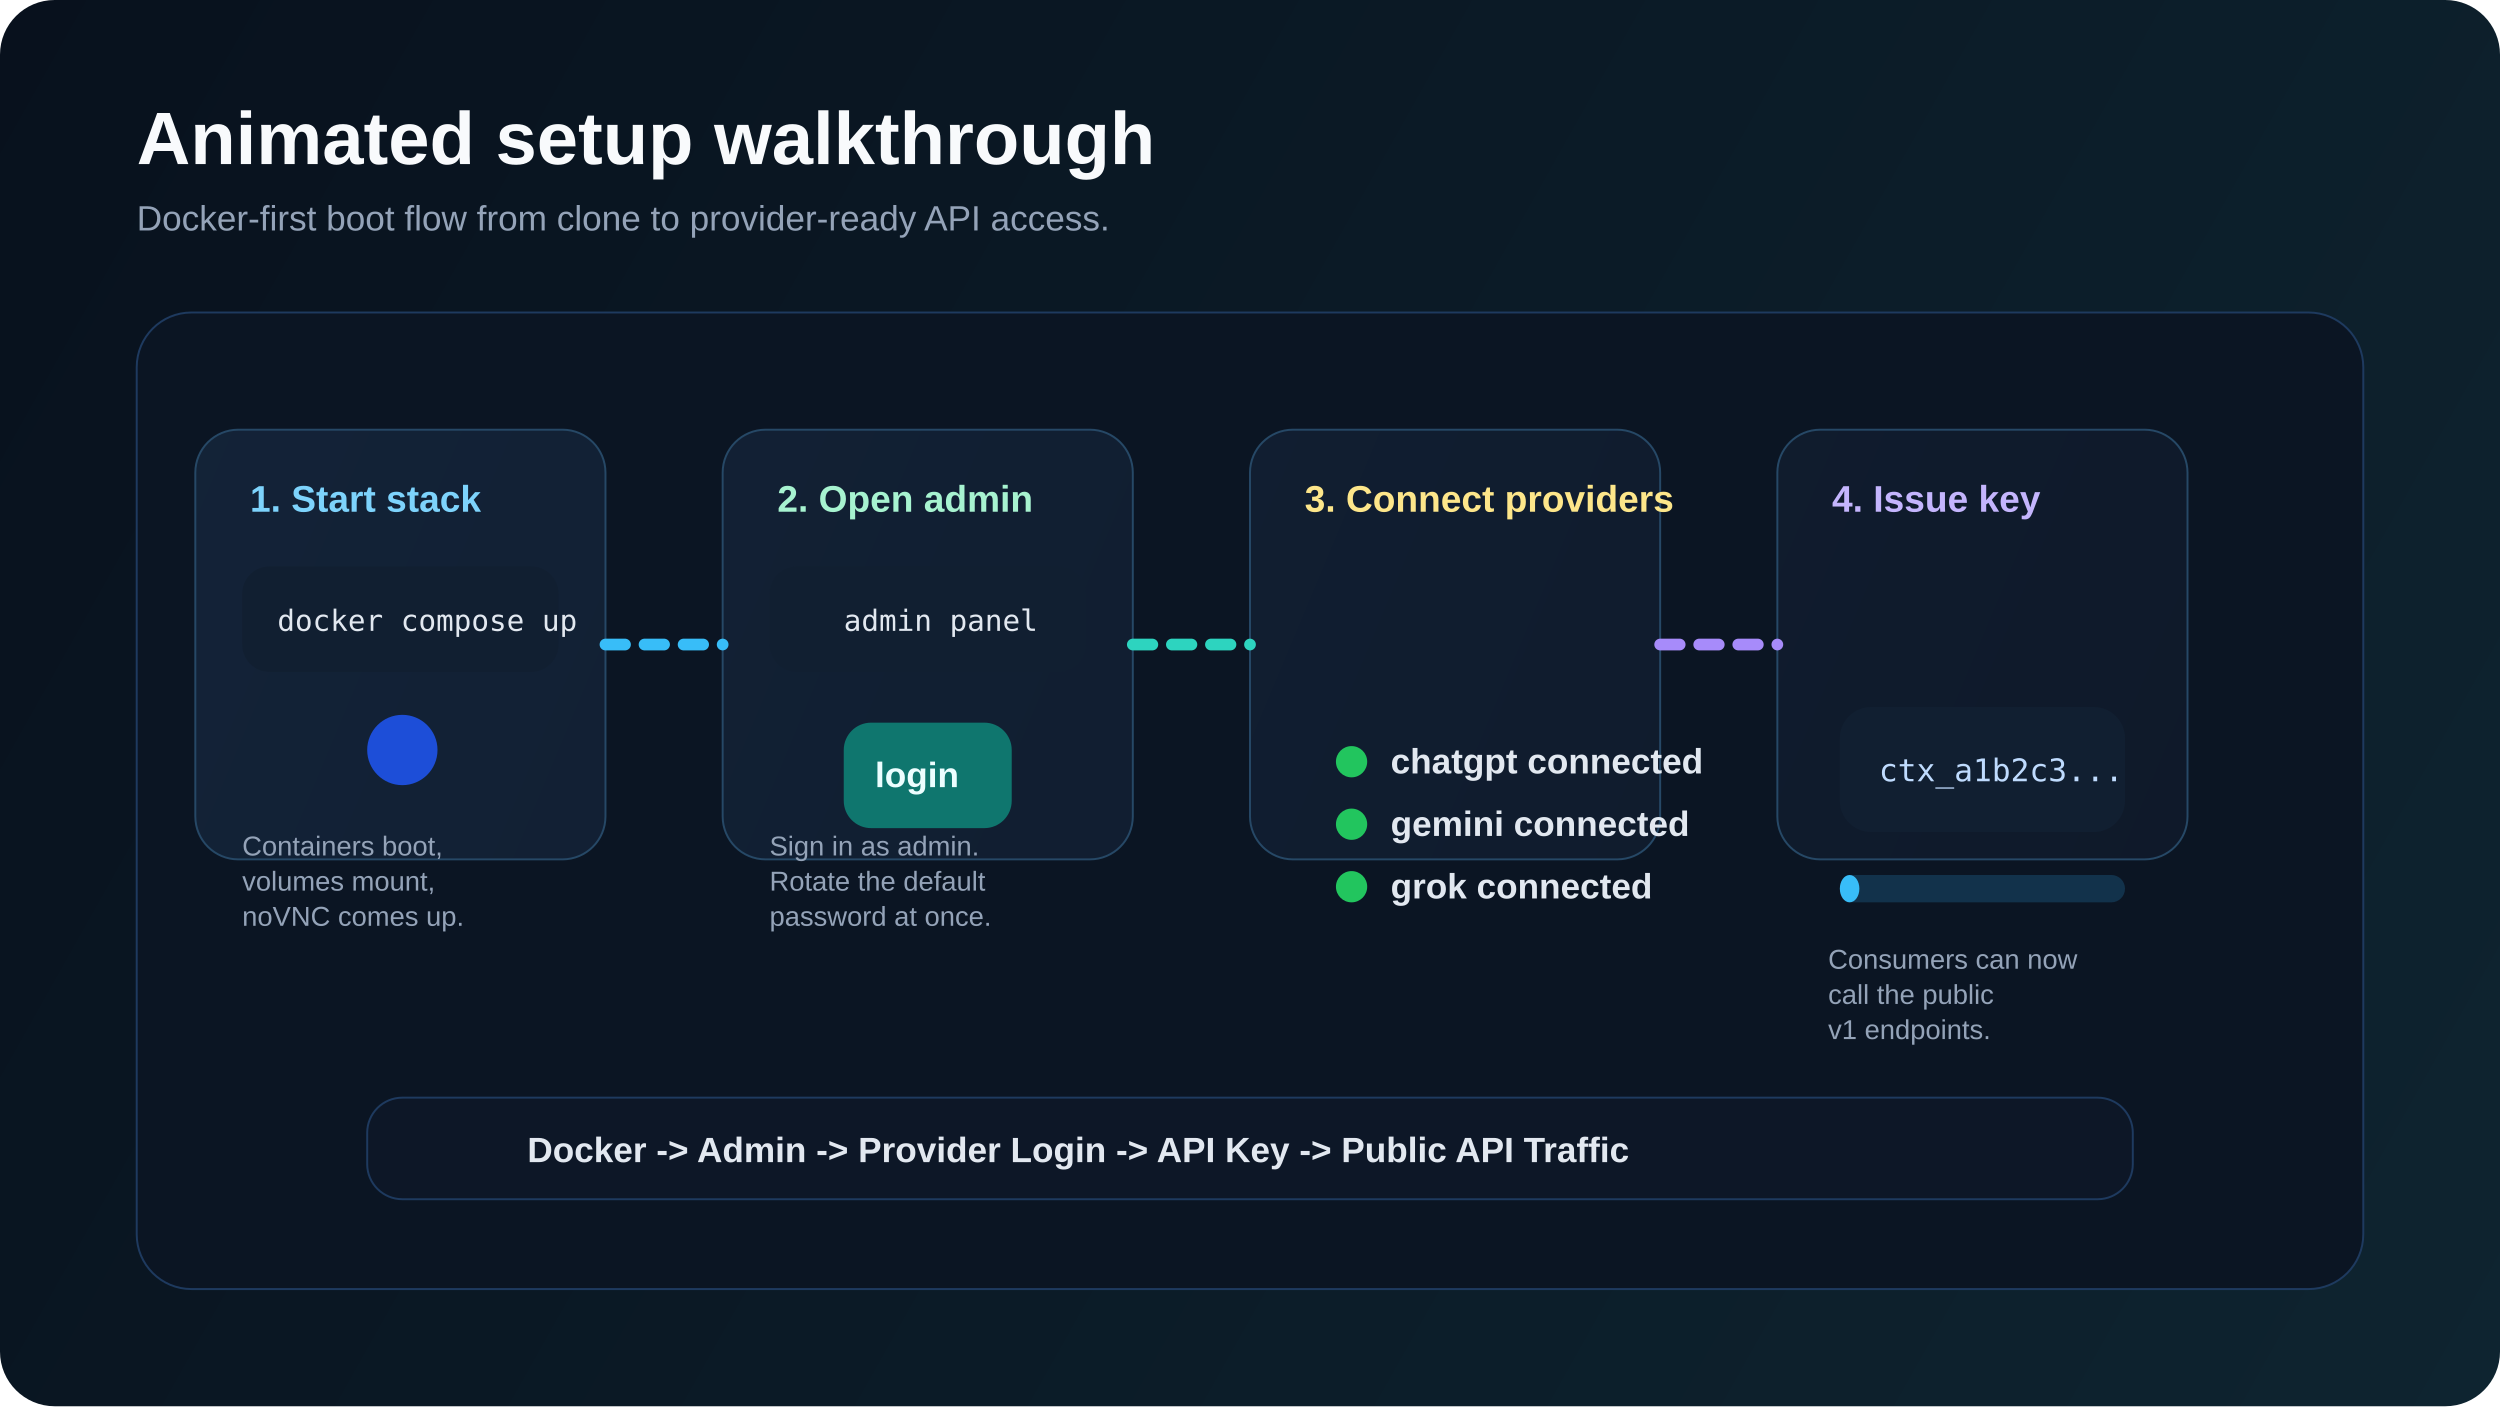
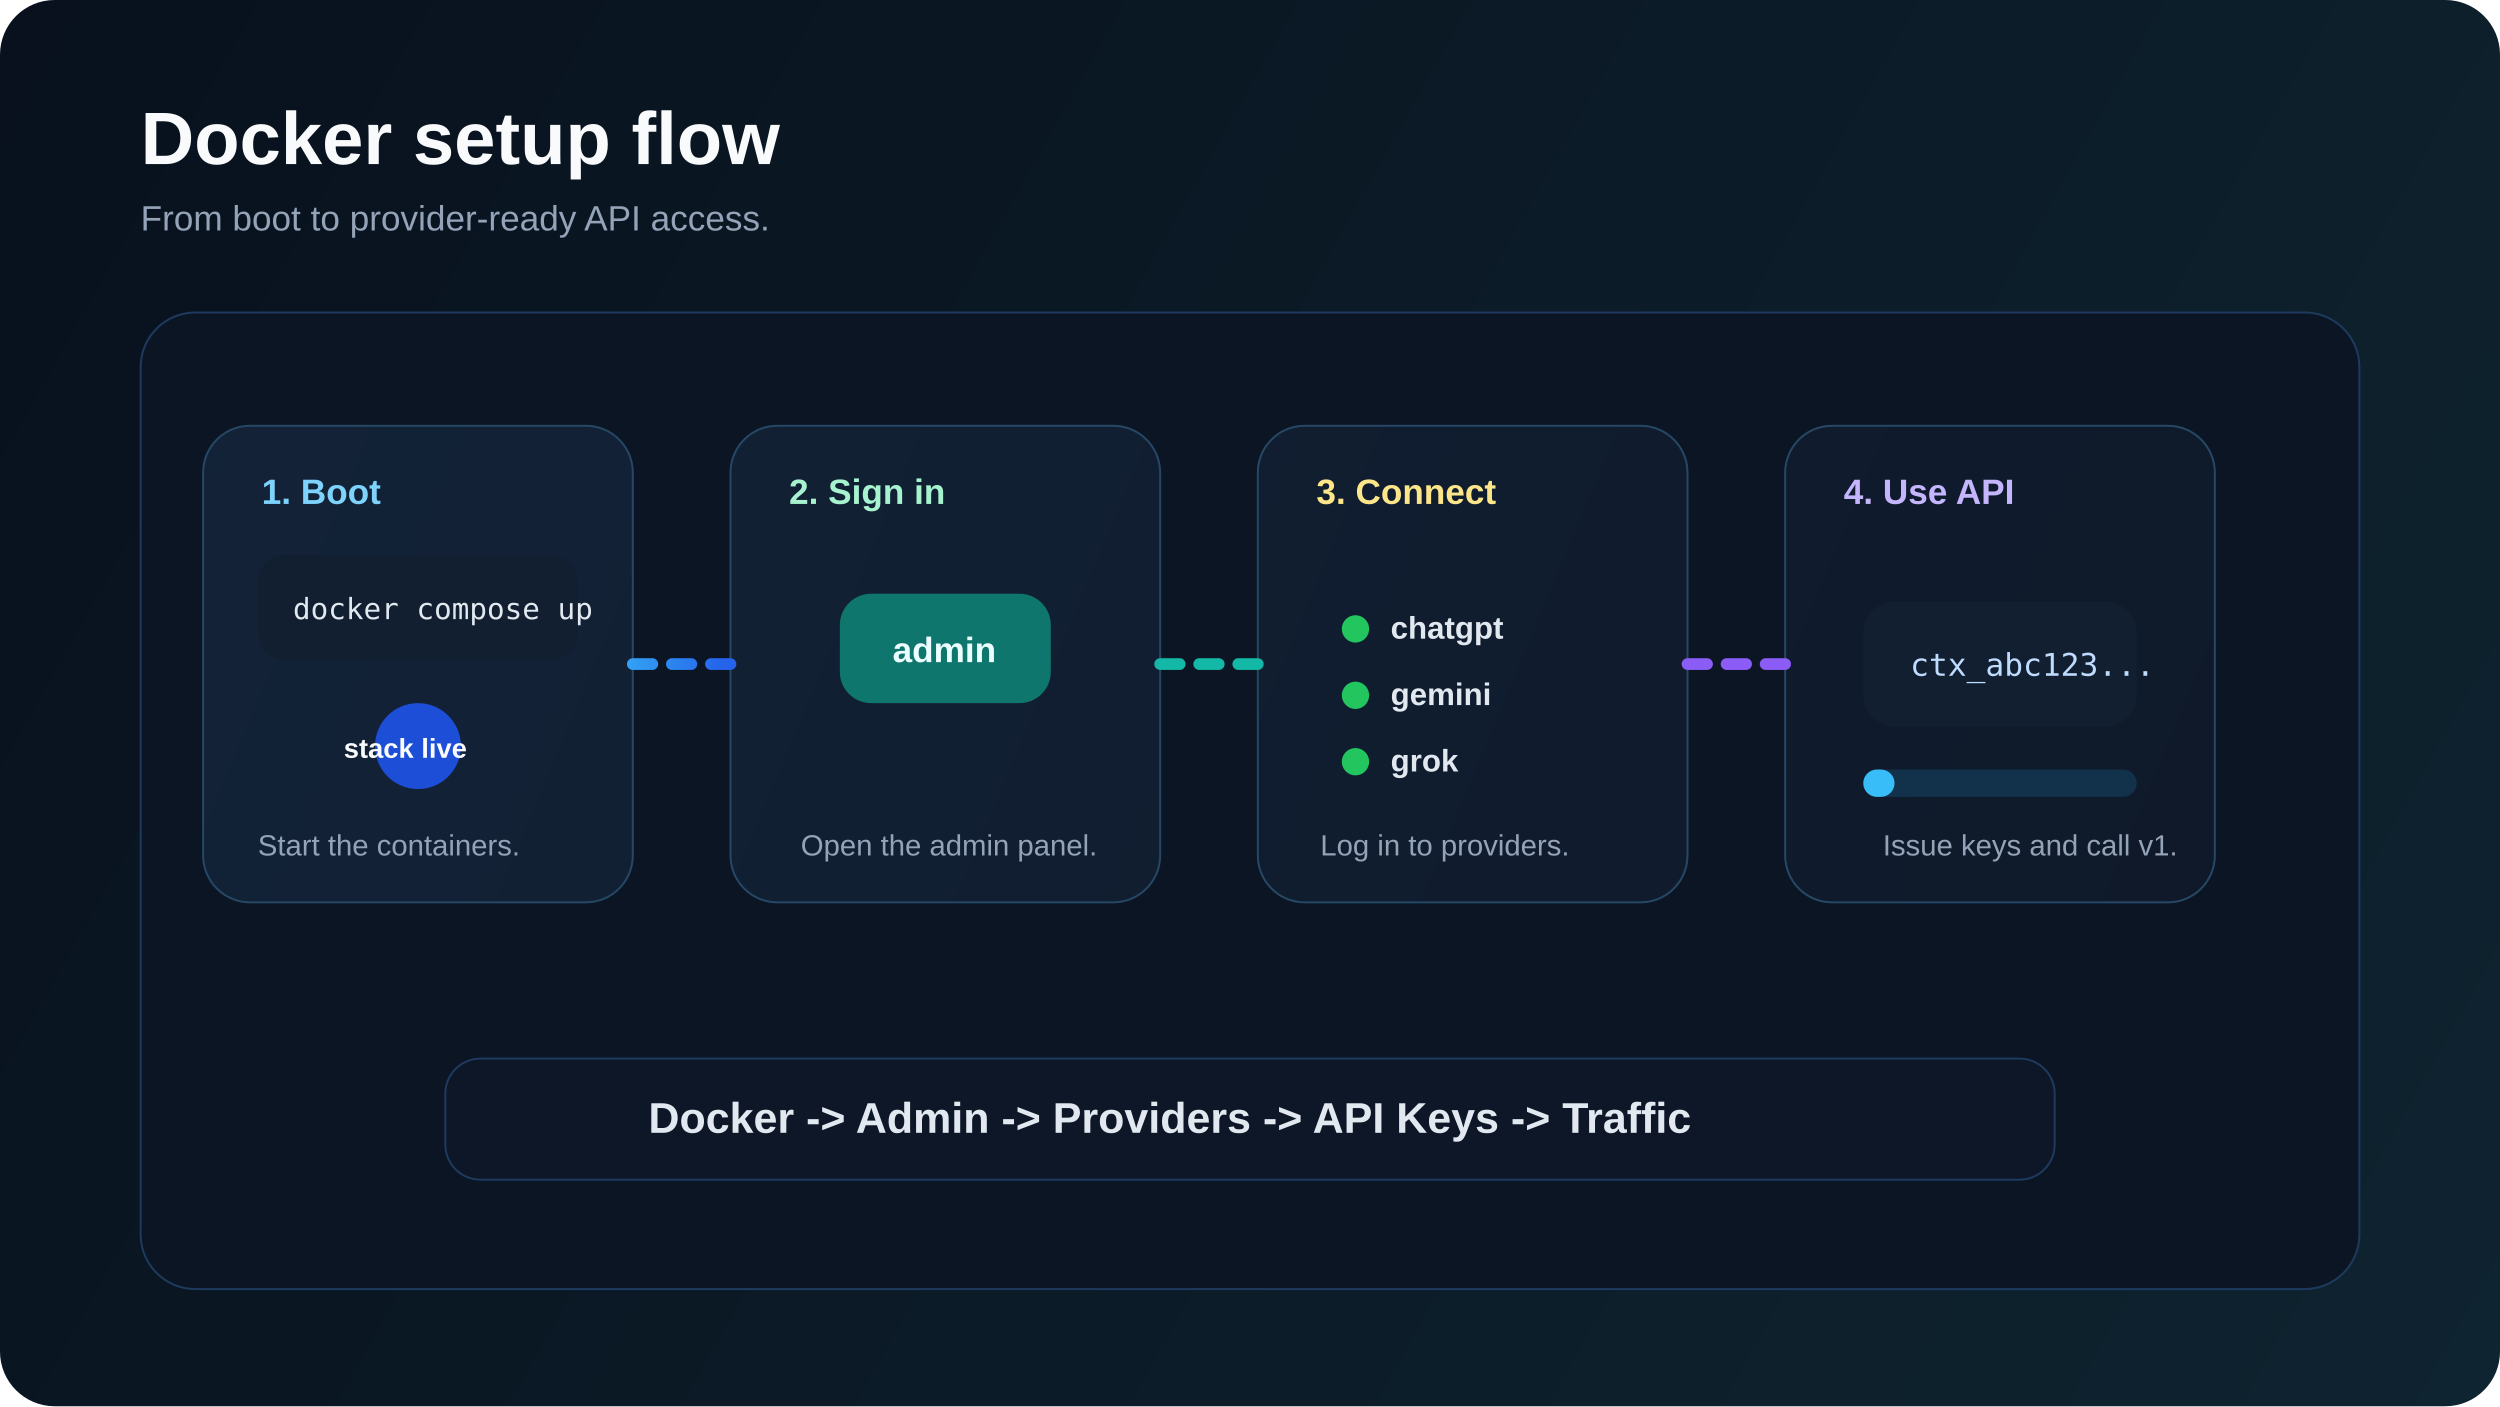
<svg xmlns="http://www.w3.org/2000/svg" width="1280" height="720" viewBox="0 0 1280 720" fill="none">
  <defs>
    <linearGradient id="bg" x1="0" y1="0" x2="1280" y2="720" gradientUnits="userSpaceOnUse">
      <stop stop-color="#08111D" />
      <stop offset="1" stop-color="#0E2430" />
    </linearGradient>
    <linearGradient id="card" x1="90" y1="150" x2="1190" y2="610" gradientUnits="userSpaceOnUse">
      <stop stop-color="#132338" />
      <stop offset="1" stop-color="#0E1828" />
    </linearGradient>
+     <linearGradient id="lineA" x1="300" y1="0" x2="370" y2="0" gradientUnits="userSpaceOnUse">
+       <stop stop-color="#38BDF8" />
+       <stop offset="1" stop-color="#2563EB" />
+     </linearGradient>
+     <linearGradient id="lineB" x1="0" y1="0" x2="70" y2="0" gradientUnits="userSpaceOnUse">
+       <stop stop-color="#2DD4BF" />
+       <stop offset="1" stop-color="#14B8A6" />
+     </linearGradient>
+     <linearGradient id="lineC" x1="0" y1="0" x2="70" y2="0" gradientUnits="userSpaceOnUse">
+       <stop stop-color="#A78BFA" />
+       <stop offset="1" stop-color="#8B5CF6" />
+     </linearGradient>
  </defs>
  <rect width="1280" height="720" rx="28" fill="url(#bg)" />
-   <text x="70" y="84" fill="#F8FAFC" font-family="Segoe UI, Arial, sans-serif" font-size="38" font-weight="800">Animated setup walkthrough</text>
-   <text x="70" y="118" fill="#94A3B8" font-family="Segoe UI, Arial, sans-serif" font-size="18">Docker-first boot flow from clone to provider-ready API access.</text>
-   <rect x="70" y="160" width="1140" height="500" rx="28" fill="#0B1523" stroke="#1E3A5F" />
+   <text x="72" y="84" fill="#F8FAFC" font-family="Segoe UI, Arial, sans-serif" font-size="38" font-weight="800">Docker setup flow</text>
+   <text x="72" y="118" fill="#94A3B8" font-family="Segoe UI, Arial, sans-serif" font-size="18">From boot to provider-ready API access.</text>
+   <rect x="72" y="160" width="1136" height="500" rx="28" fill="#0B1523" stroke="#1E3A5F" />
  <g>
-     <rect x="100" y="220" width="210" height="220" rx="22" fill="url(#card)" stroke="#264866" />
-     <text x="128" y="262" fill="#7DD3FC" font-family="Segoe UI, Arial, sans-serif" font-size="19" font-weight="700">1. Start stack</text>
-     <rect x="124" y="290" width="162" height="54" rx="14" fill="#111F31" />
-     <text x="142" y="323" fill="#E2E8F0" font-family="Consolas, monospace" font-size="15">docker compose up</text>
-     <circle cx="206" cy="384" r="18" fill="#1D4ED8">
-       <animate attributeName="opacity" values="0.35;1;0.35" dur="3s" begin="0s" repeatCount="indefinite" />
+     <rect x="104" y="218" width="220" height="244" rx="24" fill="url(#card)" stroke="#264866" />
+     <text x="134" y="258" fill="#7DD3FC" font-family="Segoe UI, Arial, sans-serif" font-size="18" font-weight="700">1. Boot</text>
+     <rect x="132" y="284" width="164" height="54" rx="14" fill="#111F31" />
+     <text x="150" y="317" fill="#E2E8F0" font-family="Consolas, monospace" font-size="15">docker compose up</text>
+     <circle cx="214" cy="382" r="22" fill="#1D4ED8">
+       <animate attributeName="opacity" values="0.35;1;0.35" dur="2.8s" repeatCount="indefinite" />
    </circle>
-     <text x="124" y="438" fill="#94A3B8" font-family="Segoe UI, Arial, sans-serif" font-size="14">
-       <tspan x="124" dy="0">Containers boot,</tspan>
-       <tspan x="124" dy="18">volumes mount,</tspan>
-       <tspan x="124" dy="18">noVNC comes up.</tspan>
-     </text>
+     <text x="176" y="388" fill="#F8FAFC" font-family="Segoe UI, Arial, sans-serif" font-size="14" font-weight="700">stack live</text>
+     <text x="132" y="438" fill="#94A3B8" font-family="Segoe UI, Arial, sans-serif" font-size="15">Start the containers.</text>
  </g>
  <g>
-     <rect x="370" y="220" width="210" height="220" rx="22" fill="url(#card)" stroke="#264866" />
-     <text x="398" y="262" fill="#A7F3D0" font-family="Segoe UI, Arial, sans-serif" font-size="19" font-weight="700">2. Open admin</text>
-     <rect x="394" y="290" width="162" height="54" rx="14" fill="#111F31" />
-     <text x="432" y="323" fill="#E2E8F0" font-family="Consolas, monospace" font-size="15">admin panel</text>
-     <rect x="432" y="370" width="86" height="54" rx="14" fill="#0F766E">
-       <animate attributeName="opacity" values="0.25;1;0.25" dur="3s" begin="0.5s" repeatCount="indefinite" />
+     <rect x="374" y="218" width="220" height="244" rx="24" fill="url(#card)" stroke="#264866" />
+     <text x="404" y="258" fill="#A7F3D0" font-family="Segoe UI, Arial, sans-serif" font-size="18" font-weight="700">2. Sign in</text>
+     <rect x="430" y="304" width="108" height="56" rx="16" fill="#0F766E">
+       <animate attributeName="opacity" values="0.35;1;0.35" dur="2.8s" begin="0.4s" repeatCount="indefinite" />
    </rect>
-     <text x="448" y="403" fill="#ECFEFF" font-family="Segoe UI, Arial, sans-serif" font-size="18" font-weight="700">login</text>
-     <text x="394" y="438" fill="#94A3B8" font-family="Segoe UI, Arial, sans-serif" font-size="14">
-       <tspan x="394" dy="0">Sign in as admin.</tspan>
-       <tspan x="394" dy="18">Rotate the default</tspan>
-       <tspan x="394" dy="18">password at once.</tspan>
-     </text>
+     <text x="457" y="339" fill="#ECFEFF" font-family="Segoe UI, Arial, sans-serif" font-size="18" font-weight="700">admin</text>
+     <text x="410" y="438" fill="#94A3B8" font-family="Segoe UI, Arial, sans-serif" font-size="15">Open the admin panel.</text>
  </g>
  <g>
-     <rect x="640" y="220" width="210" height="220" rx="22" fill="url(#card)" stroke="#264866" />
-     <text x="668" y="262" fill="#FDE68A" font-family="Segoe UI, Arial, sans-serif" font-size="19" font-weight="700">3. Connect providers</text>
-     <circle cx="692" cy="390" r="8" fill="#22C55E">
-       <animate attributeName="r" values="6;10;6" dur="2.4s" begin="1s" repeatCount="indefinite" />
+     <rect x="644" y="218" width="220" height="244" rx="24" fill="url(#card)" stroke="#264866" />
+     <text x="674" y="258" fill="#FDE68A" font-family="Segoe UI, Arial, sans-serif" font-size="18" font-weight="700">3. Connect</text>
+     <circle cx="694" cy="322" r="7" fill="#22C55E">
+       <animate attributeName="r" values="6;10;6" dur="2.2s" begin="0.8s" repeatCount="indefinite" />
    </circle>
-     <text x="712" y="396" fill="#E2E8F0" font-family="Segoe UI, Arial, sans-serif" font-size="18" font-weight="700">chatgpt connected</text>
-     <circle cx="692" cy="422" r="8" fill="#22C55E">
-       <animate attributeName="r" values="6;10;6" dur="2.4s" begin="1.3s" repeatCount="indefinite" />
+     <text x="712" y="327" fill="#E2E8F0" font-family="Segoe UI, Arial, sans-serif" font-size="16" font-weight="700">chatgpt</text>
+     <circle cx="694" cy="356" r="7" fill="#22C55E">
+       <animate attributeName="r" values="6;10;6" dur="2.2s" begin="1.1s" repeatCount="indefinite" />
    </circle>
-     <text x="712" y="428" fill="#E2E8F0" font-family="Segoe UI, Arial, sans-serif" font-size="18" font-weight="700">gemini connected</text>
-     <circle cx="692" cy="454" r="8" fill="#22C55E">
-       <animate attributeName="r" values="6;10;6" dur="2.4s" begin="1.6s" repeatCount="indefinite" />
+     <text x="712" y="361" fill="#E2E8F0" font-family="Segoe UI, Arial, sans-serif" font-size="16" font-weight="700">gemini</text>
+     <circle cx="694" cy="390" r="7" fill="#22C55E">
+       <animate attributeName="r" values="6;10;6" dur="2.2s" begin="1.4s" repeatCount="indefinite" />
    </circle>
-     <text x="712" y="460" fill="#E2E8F0" font-family="Segoe UI, Arial, sans-serif" font-size="18" font-weight="700">grok connected</text>
+     <text x="712" y="395" fill="#E2E8F0" font-family="Segoe UI, Arial, sans-serif" font-size="16" font-weight="700">grok</text>
+     <text x="676" y="438" fill="#94A3B8" font-family="Segoe UI, Arial, sans-serif" font-size="15">Log in to providers.</text>
  </g>
  <g>
-     <rect x="910" y="220" width="210" height="220" rx="22" fill="url(#card)" stroke="#264866" />
-     <text x="938" y="262" fill="#C4B5FD" font-family="Segoe UI, Arial, sans-serif" font-size="19" font-weight="700">4. Issue key</text>
-     <rect x="942" y="362" width="146" height="64" rx="16" fill="#111F31" />
-     <text x="962" y="400" fill="#BFDBFE" font-family="Consolas, monospace" font-size="16">ctx_a1b2c3...</text>
-     <rect x="942" y="448" width="146" height="14" rx="7" fill="#12324B" />
-     <rect x="942" y="448" width="10" height="14" rx="7" fill="#38BDF8">
-       <animate attributeName="width" values="10;146;10" dur="3s" begin="2s" repeatCount="indefinite" />
+     <rect x="914" y="218" width="220" height="244" rx="24" fill="url(#card)" stroke="#264866" />
+     <text x="944" y="258" fill="#C4B5FD" font-family="Segoe UI, Arial, sans-serif" font-size="18" font-weight="700">4. Use API</text>
+     <rect x="954" y="308" width="140" height="64" rx="16" fill="#111F31" />
+     <text x="978" y="346" fill="#BFDBFE" font-family="Consolas, monospace" font-size="16">ctx_abc123...</text>
+     <rect x="954" y="394" width="140" height="14" rx="7" fill="#12324B" />
+     <rect x="954" y="394" width="16" height="14" rx="7" fill="#38BDF8">
+       <animate attributeName="width" values="16;140;16" dur="2.8s" begin="1.8s" repeatCount="indefinite" />
    </rect>
-     <text x="936" y="496" fill="#94A3B8" font-family="Segoe UI, Arial, sans-serif" font-size="14">
-       <tspan x="936" dy="0">Consumers can now</tspan>
-       <tspan x="936" dy="18">call the public</tspan>
-       <tspan x="936" dy="18">v1 endpoints.</tspan>
-     </text>
+     <text x="964" y="438" fill="#94A3B8" font-family="Segoe UI, Arial, sans-serif" font-size="15">Issue keys and call v1.</text>
  </g>
-   <path d="M310 330H370" stroke="#38BDF8" stroke-width="6" stroke-linecap="round" stroke-dasharray="10 10">
-     <animate attributeName="stroke-dashoffset" from="20" to="0" dur="1.2s" repeatCount="indefinite" />
+   <path d="M324 340H374" stroke="url(#lineA)" stroke-width="6" stroke-linecap="round" stroke-dasharray="10 10">
+     <animate attributeName="stroke-dashoffset" from="20" to="0" dur="1s" repeatCount="indefinite" />
  </path>
-   <path d="M580 330H640" stroke="#2DD4BF" stroke-width="6" stroke-linecap="round" stroke-dasharray="10 10">
-     <animate attributeName="stroke-dashoffset" from="20" to="0" dur="1.2s" begin="0.3s" repeatCount="indefinite" />
+   <path d="M594 340H644" stroke="url(#lineB)" stroke-width="6" stroke-linecap="round" stroke-dasharray="10 10">
+     <animate attributeName="stroke-dashoffset" from="20" to="0" dur="1s" begin="0.2s" repeatCount="indefinite" />
  </path>
-   <path d="M850 330H910" stroke="#A78BFA" stroke-width="6" stroke-linecap="round" stroke-dasharray="10 10">
-     <animate attributeName="stroke-dashoffset" from="20" to="0" dur="1.2s" begin="0.6s" repeatCount="indefinite" />
+   <path d="M864 340H914" stroke="url(#lineC)" stroke-width="6" stroke-linecap="round" stroke-dasharray="10 10">
+     <animate attributeName="stroke-dashoffset" from="20" to="0" dur="1s" begin="0.4s" repeatCount="indefinite" />
  </path>
-   <rect x="188" y="562" width="904" height="52" rx="18" fill="#0D1727" stroke="#1E3A5F" />
-   <text x="270" y="595" fill="#E2E8F0" font-family="Segoe UI, Arial, sans-serif" font-size="18" font-weight="700">Docker -&gt; Admin -&gt; Provider Login -&gt; API Key -&gt; Public API Traffic</text>
+   <rect x="228" y="542" width="824" height="62" rx="18" fill="#0D1727" stroke="#1E3A5F" />
+   <text x="332" y="580" fill="#E2E8F0" font-family="Segoe UI, Arial, sans-serif" font-size="22" font-weight="700">Docker  -&gt;  Admin  -&gt;  Providers  -&gt;  API Keys  -&gt;  Traffic</text>
</svg>
